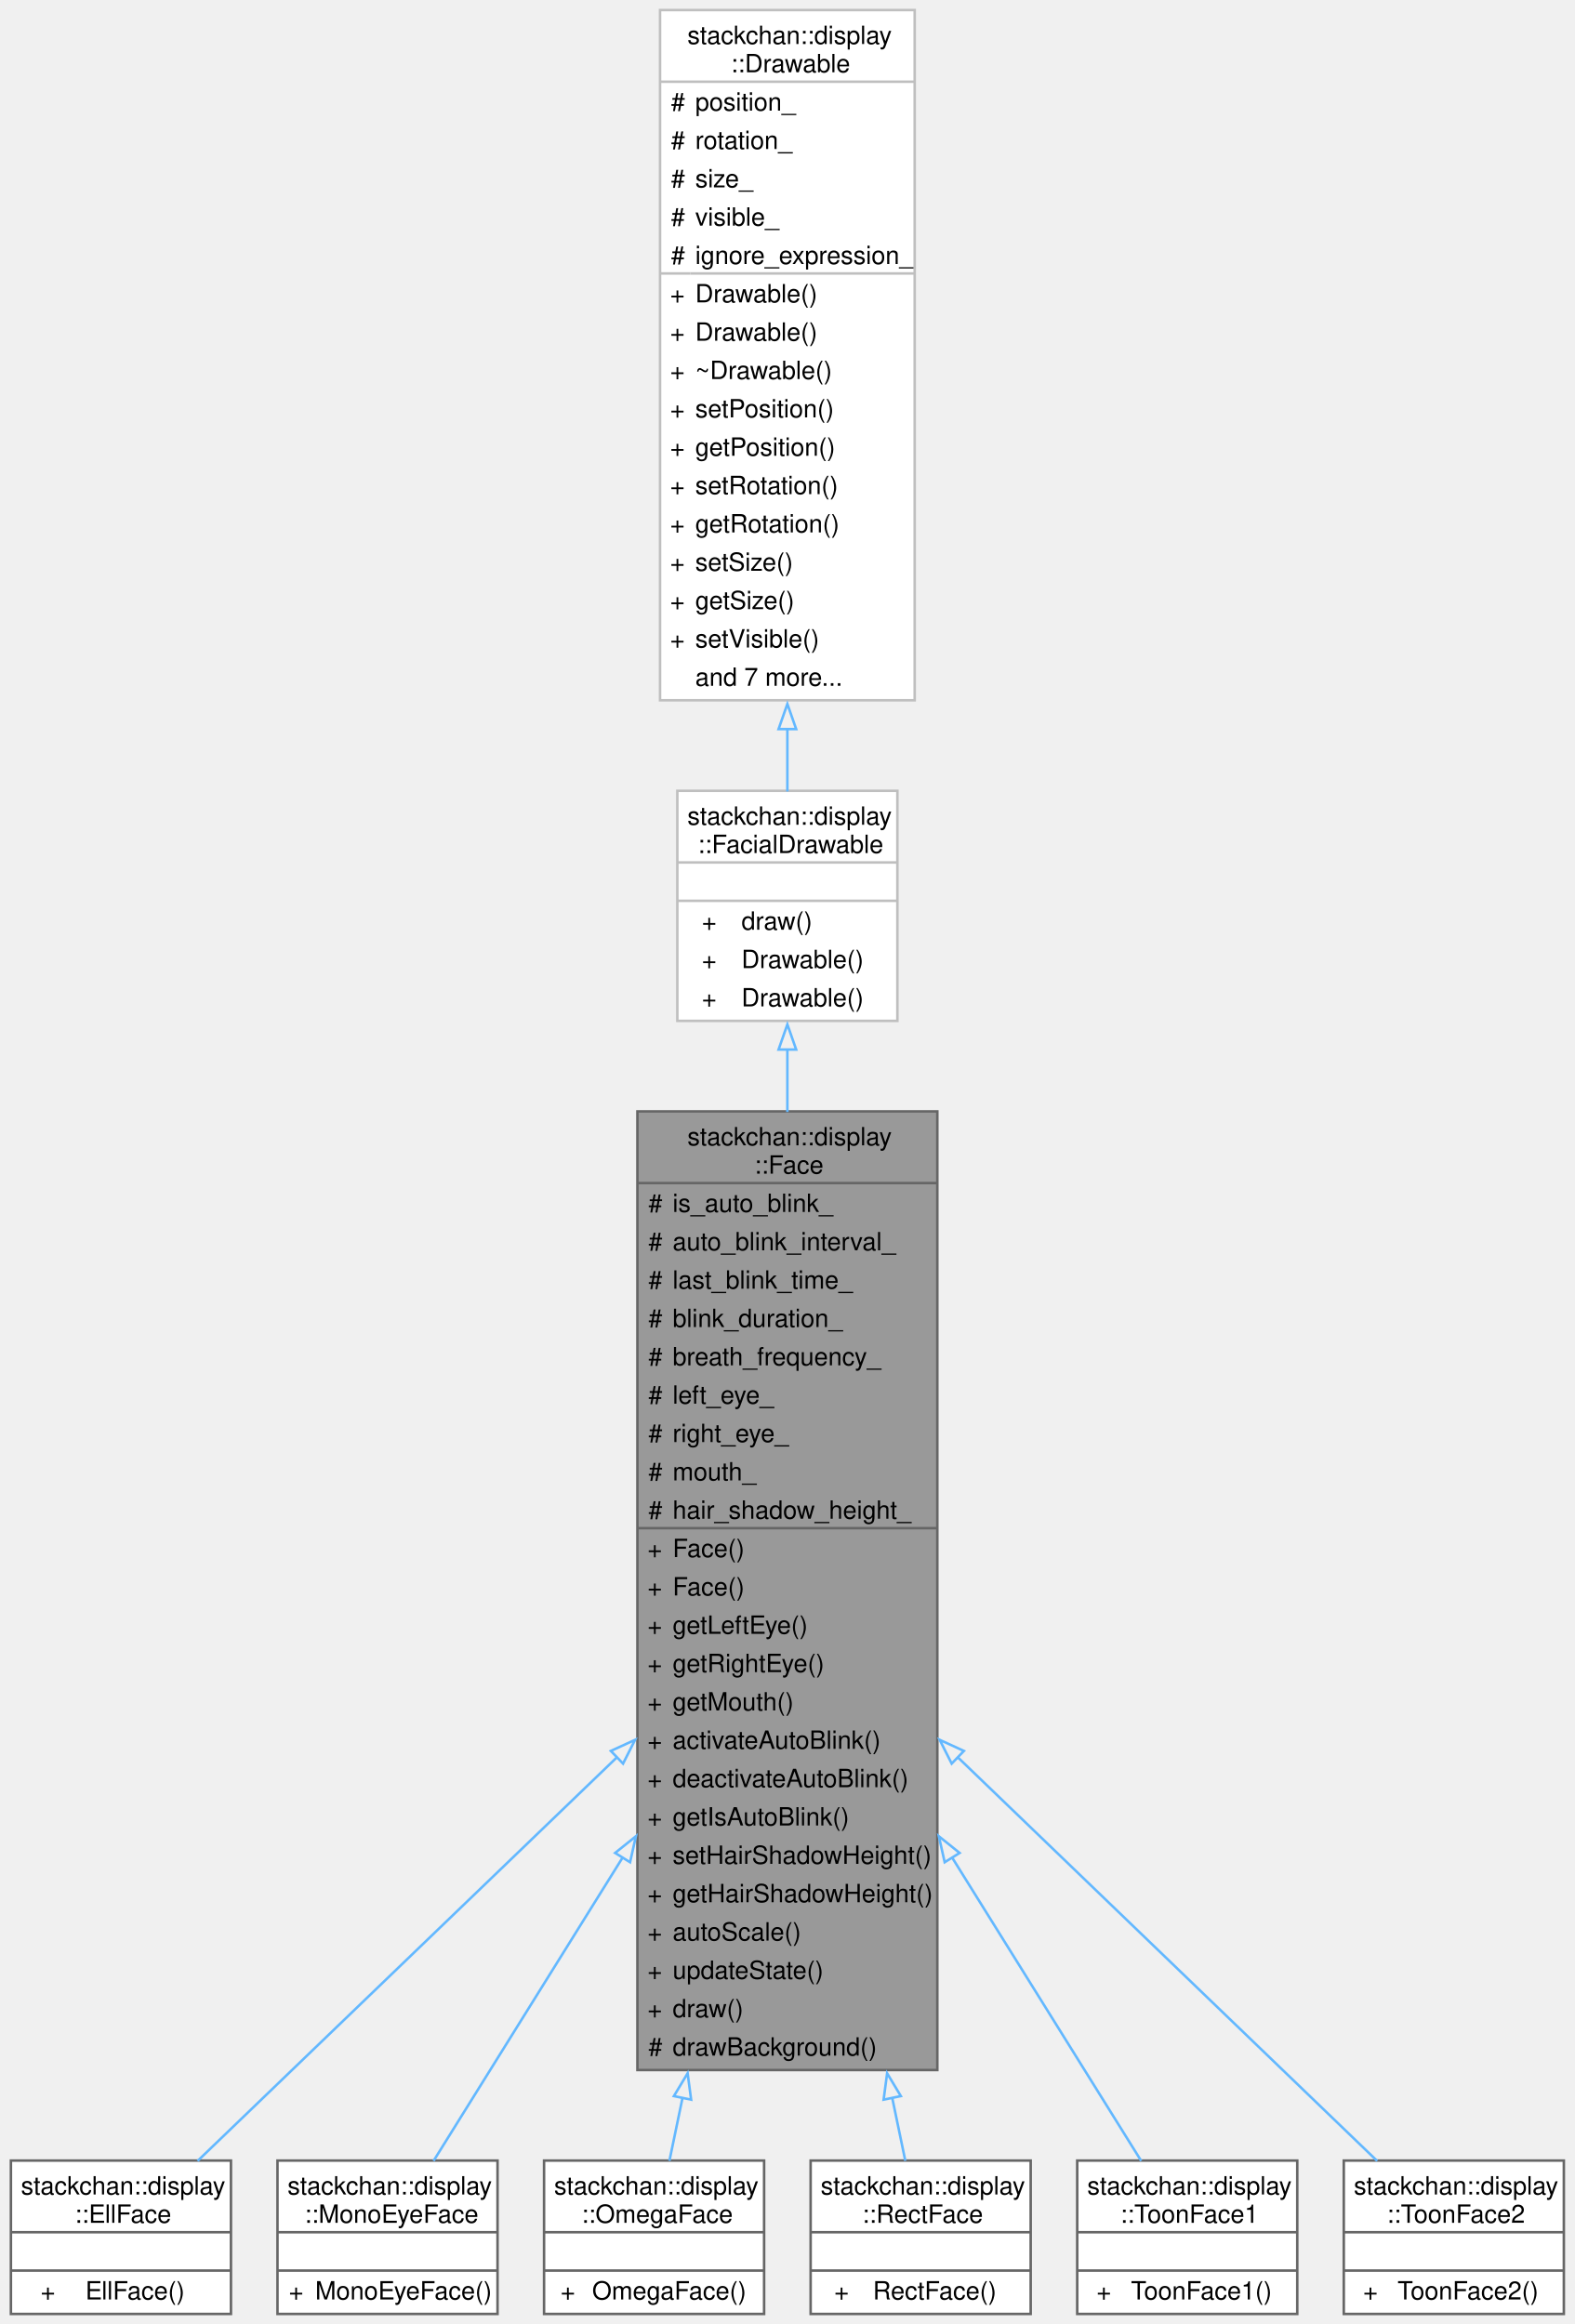
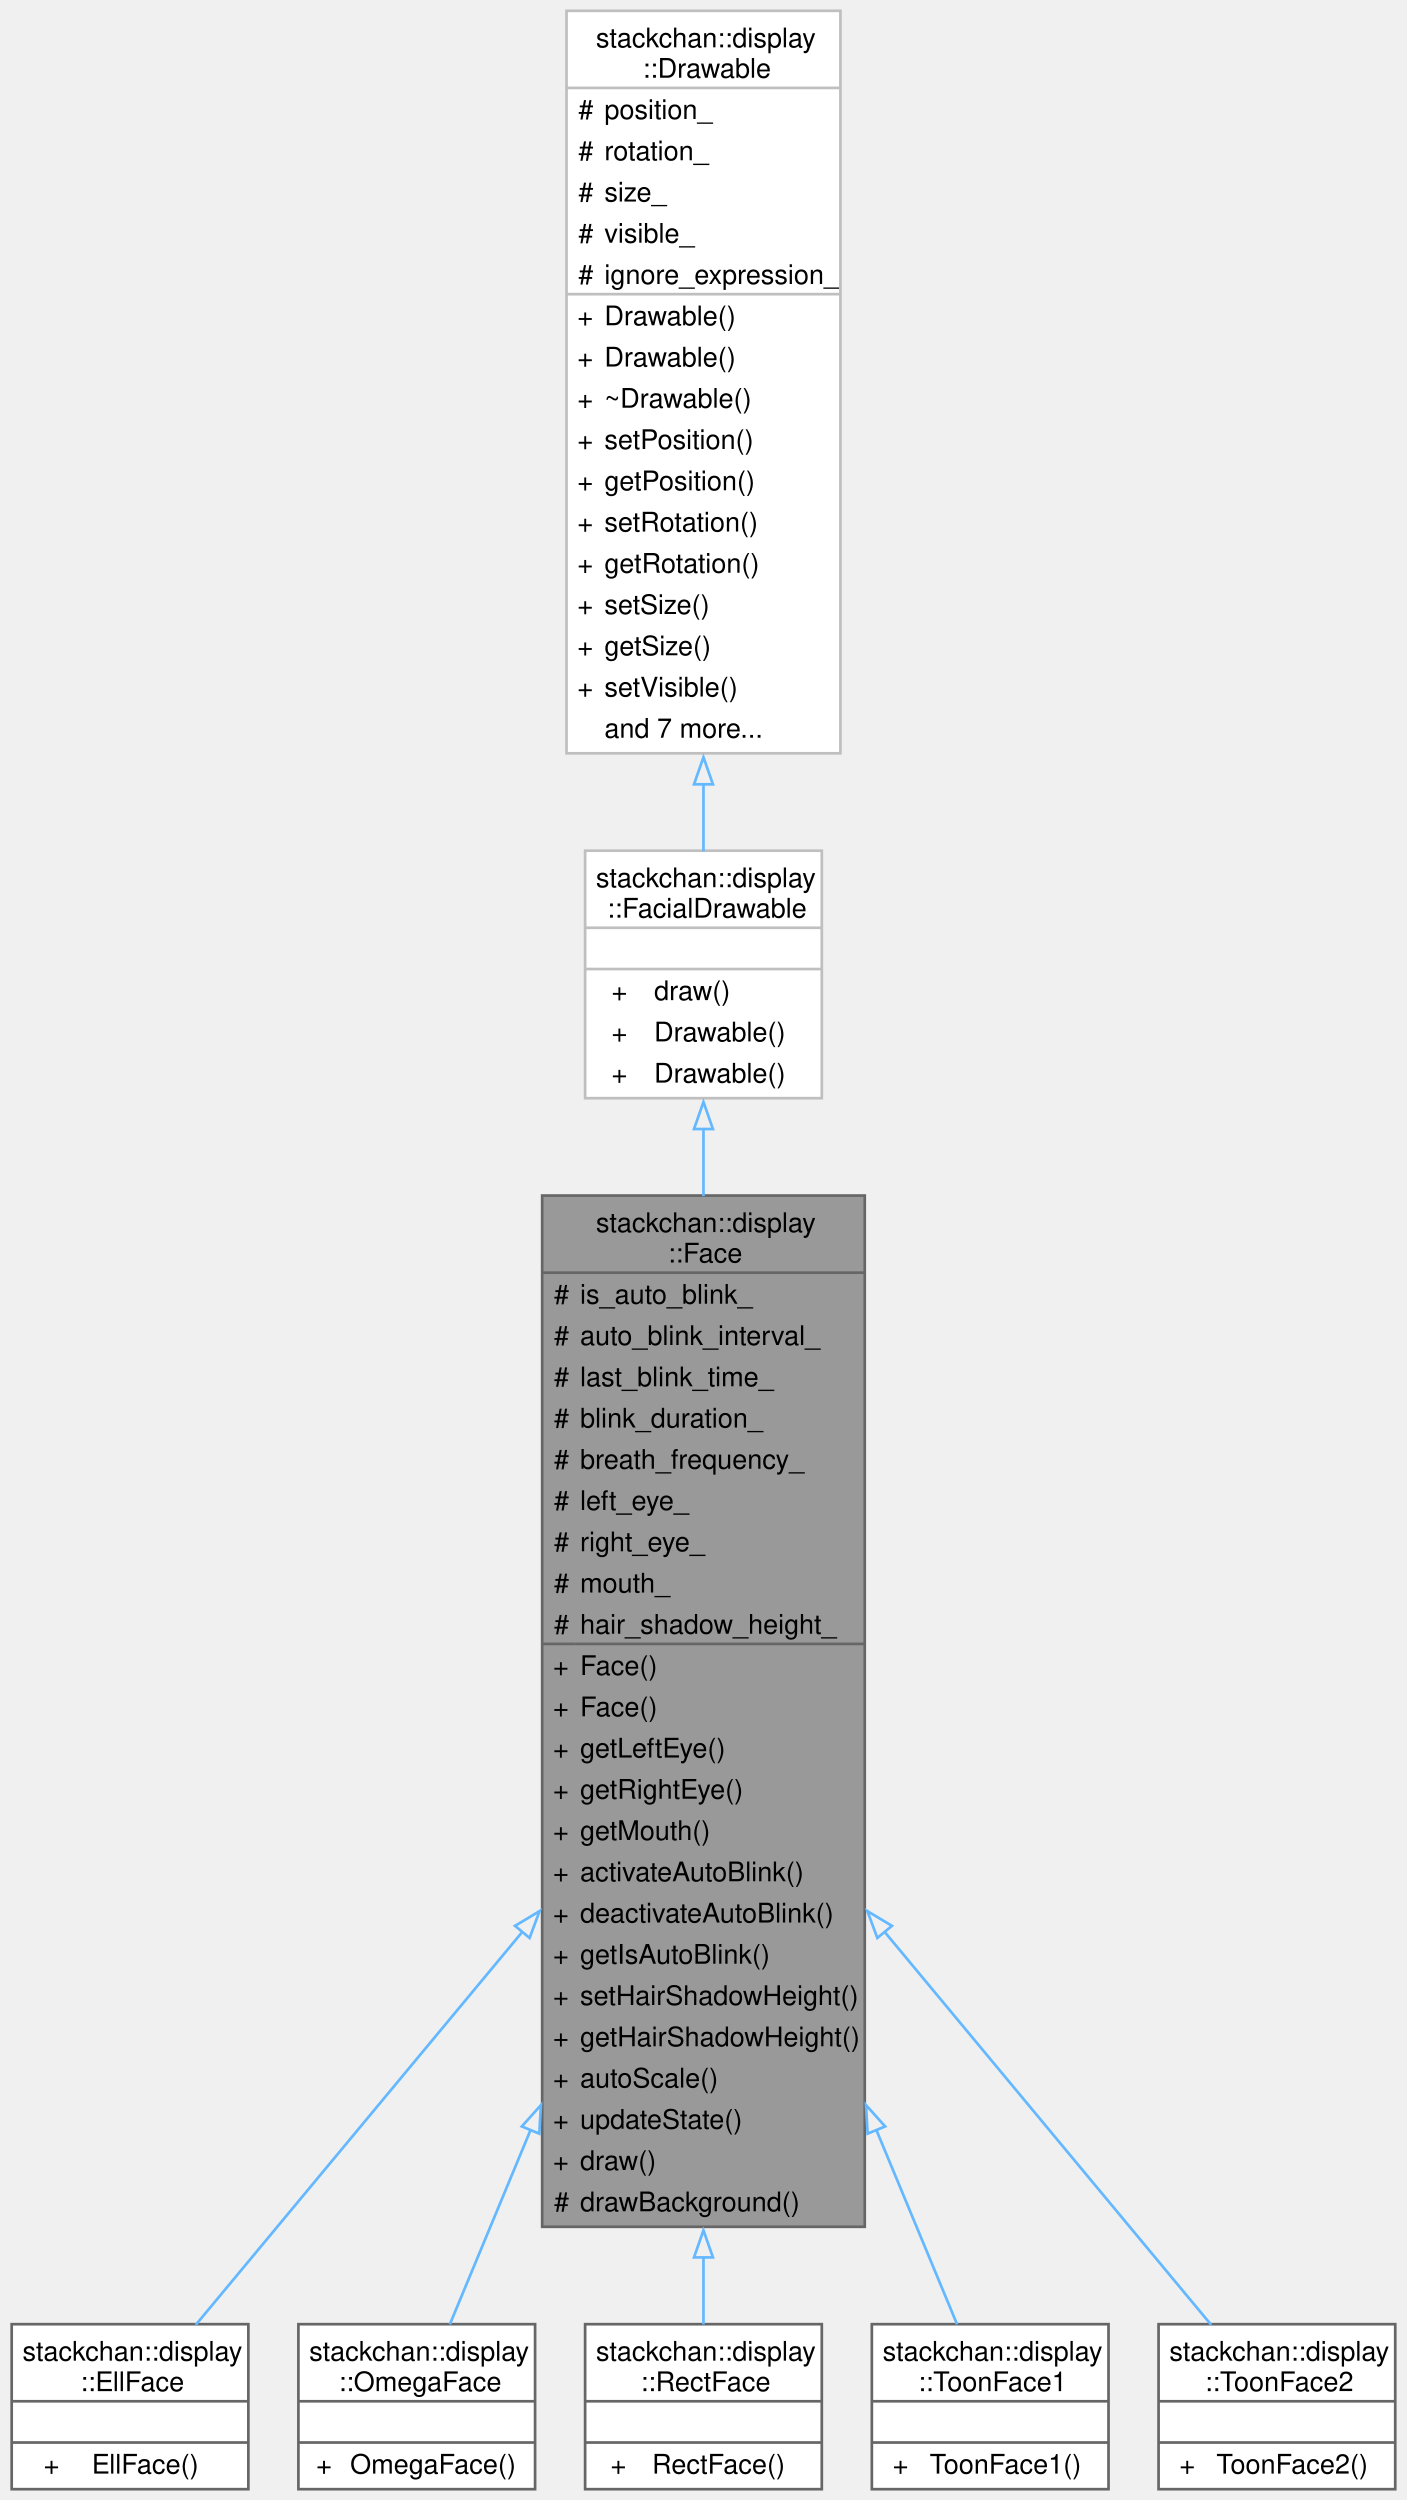
- <svg xmlns="http://www.w3.org/2000/svg" xmlns:xlink="http://www.w3.org/1999/xlink" width="626pt" height="924pt" viewBox="0.00 0.00 625.50 924.25">
+ <svg xmlns="http://www.w3.org/2000/svg" xmlns:xlink="http://www.w3.org/1999/xlink" width="520pt" height="924pt" viewBox="0.00 0.00 519.50 924.25">
  <g id="graph0" class="graph" transform="scale(1 1) rotate(0) translate(4 920.25)">
    <g id="Node000001" class="node">
      <g id="a_Node000001">
        <a xlink:title="Base face composed of two eyes and a mouth. Also the Stack-chan default face [・_・].">
-           <polygon fill="#999999" stroke="none" points="368.38,-478.25 249.12,-478.25 249.12,-97 368.38,-97 368.38,-478.25" />
-           <text text-anchor="start" x="269" y="-464.75" font-family="Helvetica,sans-Serif" font-size="10.00">stackchan::display</text>
-           <text text-anchor="start" x="295.62" y="-453.5" font-family="Helvetica,sans-Serif" font-size="10.00">::Face</text>
-           <text text-anchor="start" x="253.5" y="-438.25" font-family="Helvetica,sans-Serif" font-size="10.00">#</text>
-           <text text-anchor="start" x="263.12" y="-438.25" font-family="Helvetica,sans-Serif" font-size="10.00">is_auto_blink_</text>
-           <text text-anchor="start" x="253.5" y="-423" font-family="Helvetica,sans-Serif" font-size="10.00">#</text>
-           <text text-anchor="start" x="263.12" y="-423" font-family="Helvetica,sans-Serif" font-size="10.00">auto_blink_interval_</text>
-           <text text-anchor="start" x="253.5" y="-407.75" font-family="Helvetica,sans-Serif" font-size="10.00">#</text>
-           <text text-anchor="start" x="263.12" y="-407.75" font-family="Helvetica,sans-Serif" font-size="10.00">last_blink_time_</text>
-           <text text-anchor="start" x="253.5" y="-392.5" font-family="Helvetica,sans-Serif" font-size="10.00">#</text>
-           <text text-anchor="start" x="263.12" y="-392.5" font-family="Helvetica,sans-Serif" font-size="10.00">blink_duration_</text>
-           <text text-anchor="start" x="253.5" y="-377.25" font-family="Helvetica,sans-Serif" font-size="10.00">#</text>
-           <text text-anchor="start" x="263.12" y="-377.25" font-family="Helvetica,sans-Serif" font-size="10.00">breath_frequency_</text>
-           <text text-anchor="start" x="253.5" y="-362" font-family="Helvetica,sans-Serif" font-size="10.00">#</text>
-           <text text-anchor="start" x="263.12" y="-362" font-family="Helvetica,sans-Serif" font-size="10.00">left_eye_</text>
-           <text text-anchor="start" x="253.5" y="-346.75" font-family="Helvetica,sans-Serif" font-size="10.00">#</text>
-           <text text-anchor="start" x="263.12" y="-346.75" font-family="Helvetica,sans-Serif" font-size="10.00">right_eye_</text>
-           <text text-anchor="start" x="253.5" y="-331.5" font-family="Helvetica,sans-Serif" font-size="10.00">#</text>
-           <text text-anchor="start" x="263.12" y="-331.5" font-family="Helvetica,sans-Serif" font-size="10.00">mouth_</text>
-           <text text-anchor="start" x="253.5" y="-316.25" font-family="Helvetica,sans-Serif" font-size="10.00">#</text>
-           <text text-anchor="start" x="263.12" y="-316.25" font-family="Helvetica,sans-Serif" font-size="10.00">hair_shadow_height_</text>
-           <text text-anchor="start" x="253.12" y="-301" font-family="Helvetica,sans-Serif" font-size="10.00">+</text>
-           <text text-anchor="start" x="263.12" y="-301" font-family="Helvetica,sans-Serif" font-size="10.00">Face()</text>
-           <text text-anchor="start" x="253.12" y="-285.75" font-family="Helvetica,sans-Serif" font-size="10.00">+</text>
-           <text text-anchor="start" x="263.12" y="-285.75" font-family="Helvetica,sans-Serif" font-size="10.00">Face()</text>
-           <text text-anchor="start" x="253.12" y="-270.5" font-family="Helvetica,sans-Serif" font-size="10.00">+</text>
-           <text text-anchor="start" x="263.12" y="-270.5" font-family="Helvetica,sans-Serif" font-size="10.00">getLeftEye()</text>
-           <text text-anchor="start" x="253.12" y="-255.25" font-family="Helvetica,sans-Serif" font-size="10.00">+</text>
-           <text text-anchor="start" x="263.12" y="-255.25" font-family="Helvetica,sans-Serif" font-size="10.00">getRightEye()</text>
-           <text text-anchor="start" x="253.12" y="-240" font-family="Helvetica,sans-Serif" font-size="10.00">+</text>
-           <text text-anchor="start" x="263.12" y="-240" font-family="Helvetica,sans-Serif" font-size="10.00">getMouth()</text>
-           <text text-anchor="start" x="253.12" y="-224.75" font-family="Helvetica,sans-Serif" font-size="10.00">+</text>
-           <text text-anchor="start" x="263.12" y="-224.75" font-family="Helvetica,sans-Serif" font-size="10.00">activateAutoBlink()</text>
-           <text text-anchor="start" x="253.12" y="-209.5" font-family="Helvetica,sans-Serif" font-size="10.00">+</text>
-           <text text-anchor="start" x="263.12" y="-209.5" font-family="Helvetica,sans-Serif" font-size="10.00">deactivateAutoBlink()</text>
-           <text text-anchor="start" x="253.12" y="-194.25" font-family="Helvetica,sans-Serif" font-size="10.00">+</text>
-           <text text-anchor="start" x="263.12" y="-194.25" font-family="Helvetica,sans-Serif" font-size="10.00">getIsAutoBlink()</text>
-           <text text-anchor="start" x="253.12" y="-179" font-family="Helvetica,sans-Serif" font-size="10.00">+</text>
-           <text text-anchor="start" x="263.12" y="-179" font-family="Helvetica,sans-Serif" font-size="10.00">setHairShadowHeight()</text>
-           <text text-anchor="start" x="253.12" y="-163.75" font-family="Helvetica,sans-Serif" font-size="10.00">+</text>
-           <text text-anchor="start" x="263.12" y="-163.75" font-family="Helvetica,sans-Serif" font-size="10.00">getHairShadowHeight()</text>
-           <text text-anchor="start" x="253.12" y="-148.5" font-family="Helvetica,sans-Serif" font-size="10.00">+</text>
-           <text text-anchor="start" x="263.12" y="-148.5" font-family="Helvetica,sans-Serif" font-size="10.00">autoScale()</text>
-           <text text-anchor="start" x="253.12" y="-133.25" font-family="Helvetica,sans-Serif" font-size="10.00">+</text>
-           <text text-anchor="start" x="263.12" y="-133.25" font-family="Helvetica,sans-Serif" font-size="10.00">updateState()</text>
-           <text text-anchor="start" x="253.12" y="-118" font-family="Helvetica,sans-Serif" font-size="10.00">+</text>
-           <text text-anchor="start" x="263.12" y="-118" font-family="Helvetica,sans-Serif" font-size="10.00">draw()</text>
-           <text text-anchor="start" x="253.5" y="-102.75" font-family="Helvetica,sans-Serif" font-size="10.00">#</text>
-           <text text-anchor="start" x="263.12" y="-102.75" font-family="Helvetica,sans-Serif" font-size="10.00">drawBackground()</text>
-           <polygon fill="#666666" stroke="#666666" points="249.12,-449.75 249.12,-449.75 368.38,-449.75 368.38,-449.75 249.12,-449.75" />
-           <polygon fill="#666666" stroke="#666666" points="249.12,-312.5 249.12,-312.5 261.12,-312.5 261.12,-312.5 249.12,-312.5" />
-           <polygon fill="#666666" stroke="#666666" points="261.12,-312.5 261.12,-312.5 368.38,-312.5 368.38,-312.5 261.12,-312.5" />
-           <polygon fill="none" stroke="#666666" points="249.12,-97 249.12,-478.25 368.38,-478.25 368.38,-97 249.12,-97" />
+           <polygon fill="#999999" stroke="none" points="315.38,-478.25 196.12,-478.25 196.12,-97 315.38,-97 315.38,-478.25" />
+           <text text-anchor="start" x="216" y="-464.75" font-family="Helvetica,sans-Serif" font-size="10.00">stackchan::display</text>
+           <text text-anchor="start" x="242.62" y="-453.5" font-family="Helvetica,sans-Serif" font-size="10.00">::Face</text>
+           <text text-anchor="start" x="200.5" y="-438.25" font-family="Helvetica,sans-Serif" font-size="10.00">#</text>
+           <text text-anchor="start" x="210.12" y="-438.25" font-family="Helvetica,sans-Serif" font-size="10.00">is_auto_blink_</text>
+           <text text-anchor="start" x="200.5" y="-423" font-family="Helvetica,sans-Serif" font-size="10.00">#</text>
+           <text text-anchor="start" x="210.12" y="-423" font-family="Helvetica,sans-Serif" font-size="10.00">auto_blink_interval_</text>
+           <text text-anchor="start" x="200.5" y="-407.75" font-family="Helvetica,sans-Serif" font-size="10.00">#</text>
+           <text text-anchor="start" x="210.12" y="-407.75" font-family="Helvetica,sans-Serif" font-size="10.00">last_blink_time_</text>
+           <text text-anchor="start" x="200.5" y="-392.5" font-family="Helvetica,sans-Serif" font-size="10.00">#</text>
+           <text text-anchor="start" x="210.12" y="-392.5" font-family="Helvetica,sans-Serif" font-size="10.00">blink_duration_</text>
+           <text text-anchor="start" x="200.5" y="-377.25" font-family="Helvetica,sans-Serif" font-size="10.00">#</text>
+           <text text-anchor="start" x="210.12" y="-377.25" font-family="Helvetica,sans-Serif" font-size="10.00">breath_frequency_</text>
+           <text text-anchor="start" x="200.5" y="-362" font-family="Helvetica,sans-Serif" font-size="10.00">#</text>
+           <text text-anchor="start" x="210.12" y="-362" font-family="Helvetica,sans-Serif" font-size="10.00">left_eye_</text>
+           <text text-anchor="start" x="200.5" y="-346.75" font-family="Helvetica,sans-Serif" font-size="10.00">#</text>
+           <text text-anchor="start" x="210.12" y="-346.75" font-family="Helvetica,sans-Serif" font-size="10.00">right_eye_</text>
+           <text text-anchor="start" x="200.5" y="-331.5" font-family="Helvetica,sans-Serif" font-size="10.00">#</text>
+           <text text-anchor="start" x="210.12" y="-331.5" font-family="Helvetica,sans-Serif" font-size="10.00">mouth_</text>
+           <text text-anchor="start" x="200.5" y="-316.25" font-family="Helvetica,sans-Serif" font-size="10.00">#</text>
+           <text text-anchor="start" x="210.12" y="-316.25" font-family="Helvetica,sans-Serif" font-size="10.00">hair_shadow_height_</text>
+           <text text-anchor="start" x="200.12" y="-301" font-family="Helvetica,sans-Serif" font-size="10.00">+</text>
+           <text text-anchor="start" x="210.12" y="-301" font-family="Helvetica,sans-Serif" font-size="10.00">Face()</text>
+           <text text-anchor="start" x="200.12" y="-285.75" font-family="Helvetica,sans-Serif" font-size="10.00">+</text>
+           <text text-anchor="start" x="210.12" y="-285.75" font-family="Helvetica,sans-Serif" font-size="10.00">Face()</text>
+           <text text-anchor="start" x="200.12" y="-270.5" font-family="Helvetica,sans-Serif" font-size="10.00">+</text>
+           <text text-anchor="start" x="210.12" y="-270.5" font-family="Helvetica,sans-Serif" font-size="10.00">getLeftEye()</text>
+           <text text-anchor="start" x="200.12" y="-255.25" font-family="Helvetica,sans-Serif" font-size="10.00">+</text>
+           <text text-anchor="start" x="210.12" y="-255.25" font-family="Helvetica,sans-Serif" font-size="10.00">getRightEye()</text>
+           <text text-anchor="start" x="200.12" y="-240" font-family="Helvetica,sans-Serif" font-size="10.00">+</text>
+           <text text-anchor="start" x="210.12" y="-240" font-family="Helvetica,sans-Serif" font-size="10.00">getMouth()</text>
+           <text text-anchor="start" x="200.12" y="-224.75" font-family="Helvetica,sans-Serif" font-size="10.00">+</text>
+           <text text-anchor="start" x="210.12" y="-224.75" font-family="Helvetica,sans-Serif" font-size="10.00">activateAutoBlink()</text>
+           <text text-anchor="start" x="200.12" y="-209.5" font-family="Helvetica,sans-Serif" font-size="10.00">+</text>
+           <text text-anchor="start" x="210.12" y="-209.5" font-family="Helvetica,sans-Serif" font-size="10.00">deactivateAutoBlink()</text>
+           <text text-anchor="start" x="200.12" y="-194.25" font-family="Helvetica,sans-Serif" font-size="10.00">+</text>
+           <text text-anchor="start" x="210.12" y="-194.25" font-family="Helvetica,sans-Serif" font-size="10.00">getIsAutoBlink()</text>
+           <text text-anchor="start" x="200.12" y="-179" font-family="Helvetica,sans-Serif" font-size="10.00">+</text>
+           <text text-anchor="start" x="210.12" y="-179" font-family="Helvetica,sans-Serif" font-size="10.00">setHairShadowHeight()</text>
+           <text text-anchor="start" x="200.12" y="-163.75" font-family="Helvetica,sans-Serif" font-size="10.00">+</text>
+           <text text-anchor="start" x="210.12" y="-163.75" font-family="Helvetica,sans-Serif" font-size="10.00">getHairShadowHeight()</text>
+           <text text-anchor="start" x="200.12" y="-148.5" font-family="Helvetica,sans-Serif" font-size="10.00">+</text>
+           <text text-anchor="start" x="210.12" y="-148.5" font-family="Helvetica,sans-Serif" font-size="10.00">autoScale()</text>
+           <text text-anchor="start" x="200.12" y="-133.25" font-family="Helvetica,sans-Serif" font-size="10.00">+</text>
+           <text text-anchor="start" x="210.12" y="-133.25" font-family="Helvetica,sans-Serif" font-size="10.00">updateState()</text>
+           <text text-anchor="start" x="200.12" y="-118" font-family="Helvetica,sans-Serif" font-size="10.00">+</text>
+           <text text-anchor="start" x="210.12" y="-118" font-family="Helvetica,sans-Serif" font-size="10.00">draw()</text>
+           <text text-anchor="start" x="200.5" y="-102.75" font-family="Helvetica,sans-Serif" font-size="10.00">#</text>
+           <text text-anchor="start" x="210.12" y="-102.75" font-family="Helvetica,sans-Serif" font-size="10.00">drawBackground()</text>
+           <polygon fill="#666666" stroke="#666666" points="196.12,-449.75 196.12,-449.75 315.38,-449.75 315.38,-449.75 196.12,-449.75" />
+           <polygon fill="#666666" stroke="#666666" points="196.12,-312.5 196.12,-312.5 208.12,-312.5 208.12,-312.5 196.12,-312.5" />
+           <polygon fill="#666666" stroke="#666666" points="208.12,-312.5 208.12,-312.5 315.38,-312.5 315.38,-312.5 208.12,-312.5" />
+           <polygon fill="none" stroke="#666666" points="196.12,-97 196.12,-478.25 315.38,-478.25 315.38,-97 196.12,-97" />
        </a>
      </g>
    </g>
    <g id="Node000004" class="node">
      <g id="a_Node000004">
        <a xlink:href="classstackchan_1_1display_1_1_ell_face.html" target="_top" xlink:title="[O O] face with tall ellipse eyes and no mouth">
          <polygon fill="white" stroke="none" points="87.5,-61 0,-61 0,0 87.5,0 87.5,-61" />
          <text text-anchor="start" x="4" y="-47.5" font-family="Helvetica,sans-Serif" font-size="10.00">stackchan::display</text>
          <text text-anchor="start" x="25.38" y="-36.25" font-family="Helvetica,sans-Serif" font-size="10.00">::EllFace</text>
          <text text-anchor="start" x="42.25" y="-21" font-family="Helvetica,sans-Serif" font-size="10.00"> </text>
          <text text-anchor="start" x="11.81" y="-5.75" font-family="Helvetica,sans-Serif" font-size="10.00">+</text>
          <text text-anchor="start" x="29.62" y="-5.75" font-family="Helvetica,sans-Serif" font-size="10.00">EllFace()</text>
          <polygon fill="#666666" stroke="#666666" points="0,-32.5 0,-32.5 87.5,-32.5 87.5,-32.5 0,-32.5" />
          <polygon fill="#666666" stroke="#666666" points="0,-17.25 0,-17.25 87.5,-17.25 87.5,-17.25 0,-17.25" />
          <polygon fill="none" stroke="#666666" points="0,0 0,-61 87.5,-61 87.5,0 0,0" />
        </a>
      </g>
    </g>
    <g id="edge3_Node000001_Node000004" class="edge">
      <g id="a_edge3_Node000001_Node000004">
        <a xlink:title=" ">
-           <path fill="none" stroke="#63b8ff" d="M241.16,-221.55C187.41,-169.8 114.73,-99.84 74.23,-60.85" />
-           <polygon fill="none" stroke="#63b8ff" points="238.56,-223.91 248.19,-228.32 243.41,-218.86 238.56,-223.91" />
+           <path fill="none" stroke="#63b8ff" d="M188.82,-206.08C147.64,-156.52 97.31,-95.95 68.05,-60.75" />
+           <polygon fill="none" stroke="#63b8ff" points="186.08,-208.26 195.16,-213.72 191.47,-203.79 186.08,-208.26" />
        </a>
      </g>
    </g>
    <g id="Node000005" class="node">
      <g id="a_Node000005">
-         <a xlink:href="classstackchan_1_1display_1_1_mono_eye_face.html" target="_top" xlink:title="Face with a single bullseye eye at the center and no mouth.">
+         <a xlink:href="classstackchan_1_1display_1_1_omega_face.html" target="_top" xlink:title="[OωO] face with ellipse eyes and an omega-shaped mouth">
          <polygon fill="white" stroke="none" points="193.5,-61 106,-61 106,0 193.5,0 193.5,-61" />
          <text text-anchor="start" x="110" y="-47.5" font-family="Helvetica,sans-Serif" font-size="10.00">stackchan::display</text>
-           <text text-anchor="start" x="116.75" y="-36.25" font-family="Helvetica,sans-Serif" font-size="10.00">::MonoEyeFace</text>
+           <text text-anchor="start" x="120.88" y="-36.25" font-family="Helvetica,sans-Serif" font-size="10.00">::OmegaFace</text>
          <text text-anchor="start" x="148.25" y="-21" font-family="Helvetica,sans-Serif" font-size="10.00"> </text>
-           <text text-anchor="start" x="110.5" y="-5.75" font-family="Helvetica,sans-Serif" font-size="10.00">+</text>
-           <text text-anchor="start" x="121" y="-5.75" font-family="Helvetica,sans-Serif" font-size="10.00">MonoEyeFace()</text>
+           <text text-anchor="start" x="112.56" y="-5.75" font-family="Helvetica,sans-Serif" font-size="10.00">+</text>
+           <text text-anchor="start" x="125.12" y="-5.75" font-family="Helvetica,sans-Serif" font-size="10.00">OmegaFace()</text>
          <polygon fill="#666666" stroke="#666666" points="106,-32.5 106,-32.5 193.5,-32.5 193.5,-32.5 106,-32.5" />
          <polygon fill="#666666" stroke="#666666" points="106,-17.25 106,-17.25 193.5,-17.25 193.5,-17.25 106,-17.25" />
          <polygon fill="none" stroke="#666666" points="106,0 106,-61 193.5,-61 193.5,0 106,0" />
        </a>
      </g>
    </g>
    <g id="edge4_Node000001_Node000005" class="edge">
      <g id="a_edge4_Node000001_Node000005">
        <a xlink:title=" ">
-           <path fill="none" stroke="#63b8ff" d="M243.36,-181.7C216.08,-137.92 186.51,-90.48 168.06,-60.87" />
-           <polygon fill="none" stroke="#63b8ff" points="240.26,-183.34 248.52,-189.98 246.2,-179.64 240.26,-183.34" />
+           <path fill="none" stroke="#63b8ff" d="M191.84,-132.81C180.44,-105.36 169.73,-79.6 161.98,-60.93" />
+           <polygon fill="none" stroke="#63b8ff" points="188.59,-134.11 195.66,-142 195.06,-131.43 188.59,-134.11" />
        </a>
      </g>
    </g>
    <g id="Node000006" class="node">
      <g id="a_Node000006">
-         <a xlink:href="classstackchan_1_1display_1_1_omega_face.html" target="_top" xlink:title="[OωO] face with ellipse eyes and an omega-shaped mouth">
+         <a xlink:href="classstackchan_1_1display_1_1_rect_face.html" target="_top" xlink:title="[▯ ▯] face with round-rectangle eyes and no mouth">
          <polygon fill="white" stroke="none" points="299.5,-61 212,-61 212,0 299.5,0 299.5,-61" />
          <text text-anchor="start" x="216" y="-47.5" font-family="Helvetica,sans-Serif" font-size="10.00">stackchan::display</text>
-           <text text-anchor="start" x="226.88" y="-36.25" font-family="Helvetica,sans-Serif" font-size="10.00">::OmegaFace</text>
+           <text text-anchor="start" x="232.5" y="-36.25" font-family="Helvetica,sans-Serif" font-size="10.00">::RectFace</text>
          <text text-anchor="start" x="254.25" y="-21" font-family="Helvetica,sans-Serif" font-size="10.00"> </text>
-           <text text-anchor="start" x="218.56" y="-5.75" font-family="Helvetica,sans-Serif" font-size="10.00">+</text>
-           <text text-anchor="start" x="231.12" y="-5.75" font-family="Helvetica,sans-Serif" font-size="10.00">OmegaFace()</text>
+           <text text-anchor="start" x="221.38" y="-5.75" font-family="Helvetica,sans-Serif" font-size="10.00">+</text>
+           <text text-anchor="start" x="236.75" y="-5.75" font-family="Helvetica,sans-Serif" font-size="10.00">RectFace()</text>
          <polygon fill="#666666" stroke="#666666" points="212,-32.5 212,-32.5 299.5,-32.5 299.5,-32.5 212,-32.5" />
          <polygon fill="#666666" stroke="#666666" points="212,-17.25 212,-17.25 299.5,-17.25 299.5,-17.25 212,-17.25" />
          <polygon fill="none" stroke="#666666" points="212,0 212,-61 299.5,-61 299.5,0 212,0" />
        </a>
      </g>
    </g>
    <g id="edge5_Node000001_Node000006" class="edge">
      <g id="a_edge5_Node000001_Node000006">
        <a xlink:title=" ">
-           <path fill="none" stroke="#63b8ff" d="M267.07,-86C265.15,-76.74 263.39,-68.26 261.85,-60.89" />
-           <polygon fill="none" stroke="#63b8ff" points="263.63,-86.64 269.09,-95.72 270.48,-85.22 263.63,-86.64" />
+           <path fill="none" stroke="#63b8ff" d="M255.75,-85.7C255.75,-76.56 255.75,-68.18 255.75,-60.89" />
+           <polygon fill="none" stroke="#63b8ff" points="252.25,-85.69 255.75,-95.69 259.25,-85.69 252.25,-85.69" />
        </a>
      </g>
    </g>
    <g id="Node000007" class="node">
      <g id="a_Node000007">
-         <a xlink:href="classstackchan_1_1display_1_1_rect_face.html" target="_top" xlink:title="[▯ ▯] face with round-rectangle eyes and no mouth">
+         <a xlink:href="classstackchan_1_1display_1_1_toon_face1.html" target="_top" xlink:title="Toon face with eyelid-and-eyelash eyes (ToonEye1) and ToonMouth1.">
          <polygon fill="white" stroke="none" points="405.5,-61 318,-61 318,0 405.5,0 405.5,-61" />
          <text text-anchor="start" x="322" y="-47.5" font-family="Helvetica,sans-Serif" font-size="10.00">stackchan::display</text>
-           <text text-anchor="start" x="338.5" y="-36.25" font-family="Helvetica,sans-Serif" font-size="10.00">::RectFace</text>
+           <text text-anchor="start" x="335.12" y="-36.25" font-family="Helvetica,sans-Serif" font-size="10.00">::ToonFace1</text>
          <text text-anchor="start" x="360.25" y="-21" font-family="Helvetica,sans-Serif" font-size="10.00"> </text>
-           <text text-anchor="start" x="327.38" y="-5.75" font-family="Helvetica,sans-Serif" font-size="10.00">+</text>
-           <text text-anchor="start" x="342.75" y="-5.75" font-family="Helvetica,sans-Serif" font-size="10.00">RectFace()</text>
+           <text text-anchor="start" x="325.69" y="-5.75" font-family="Helvetica,sans-Serif" font-size="10.00">+</text>
+           <text text-anchor="start" x="339.38" y="-5.75" font-family="Helvetica,sans-Serif" font-size="10.00">ToonFace1()</text>
          <polygon fill="#666666" stroke="#666666" points="318,-32.5 318,-32.5 405.5,-32.5 405.5,-32.5 318,-32.5" />
          <polygon fill="#666666" stroke="#666666" points="318,-17.25 318,-17.25 405.5,-17.25 405.5,-17.25 318,-17.25" />
          <polygon fill="none" stroke="#666666" points="318,0 318,-61 405.5,-61 405.5,0 318,0" />
        </a>
      </g>
    </g>
    <g id="edge6_Node000001_Node000007" class="edge">
      <g id="a_edge6_Node000001_Node000007">
        <a xlink:title=" ">
-           <path fill="none" stroke="#63b8ff" d="M350.43,-86C352.35,-76.74 354.11,-68.26 355.65,-60.89" />
-           <polygon fill="none" stroke="#63b8ff" points="347.02,-85.22 348.41,-95.72 353.87,-86.64 347.02,-85.22" />
+           <path fill="none" stroke="#63b8ff" d="M319.66,-132.81C331.06,-105.36 341.77,-79.6 349.52,-60.93" />
+           <polygon fill="none" stroke="#63b8ff" points="316.44,-131.43 315.84,-142 322.91,-134.11 316.44,-131.43" />
        </a>
      </g>
    </g>
    <g id="Node000008" class="node">
      <g id="a_Node000008">
-         <a xlink:href="classstackchan_1_1display_1_1_toon_face1.html" target="_top" xlink:title="Toon face with eyelid-and-eyelash eyes (ToonEye1) and ToonMouth1.">
+         <a xlink:href="classstackchan_1_1display_1_1_toon_face2.html" target="_top" xlink:title="Toon face with quadrilateral-eyelid eyes (ToonEye2) and an omega mouth.">
          <polygon fill="white" stroke="none" points="511.5,-61 424,-61 424,0 511.5,0 511.5,-61" />
          <text text-anchor="start" x="428" y="-47.5" font-family="Helvetica,sans-Serif" font-size="10.00">stackchan::display</text>
-           <text text-anchor="start" x="441.12" y="-36.25" font-family="Helvetica,sans-Serif" font-size="10.00">::ToonFace1</text>
+           <text text-anchor="start" x="441.12" y="-36.25" font-family="Helvetica,sans-Serif" font-size="10.00">::ToonFace2</text>
          <text text-anchor="start" x="466.25" y="-21" font-family="Helvetica,sans-Serif" font-size="10.00"> </text>
          <text text-anchor="start" x="431.69" y="-5.75" font-family="Helvetica,sans-Serif" font-size="10.00">+</text>
-           <text text-anchor="start" x="445.38" y="-5.75" font-family="Helvetica,sans-Serif" font-size="10.00">ToonFace1()</text>
+           <text text-anchor="start" x="445.38" y="-5.75" font-family="Helvetica,sans-Serif" font-size="10.00">ToonFace2()</text>
          <polygon fill="#666666" stroke="#666666" points="424,-32.5 424,-32.5 511.5,-32.5 511.5,-32.5 424,-32.5" />
          <polygon fill="#666666" stroke="#666666" points="424,-17.25 424,-17.25 511.5,-17.25 511.5,-17.25 424,-17.25" />
          <polygon fill="none" stroke="#666666" points="424,0 424,-61 511.5,-61 511.5,0 424,0" />
        </a>
      </g>
    </g>
    <g id="edge7_Node000001_Node000008" class="edge">
      <g id="a_edge7_Node000001_Node000008">
        <a xlink:title=" ">
-           <path fill="none" stroke="#63b8ff" d="M374.14,-181.7C401.42,-137.92 430.99,-90.48 449.44,-60.87" />
-           <polygon fill="none" stroke="#63b8ff" points="371.3,-179.64 368.98,-189.98 377.24,-183.34 371.3,-179.64" />
-         </a>
-       </g>
-     </g>
-     <g id="Node000009" class="node">
-       <g id="a_Node000009">
-         <a xlink:href="classstackchan_1_1display_1_1_toon_face2.html" target="_top" xlink:title="Toon face with quadrilateral-eyelid eyes (ToonEye2) and an omega mouth.">
-           <polygon fill="white" stroke="none" points="617.5,-61 530,-61 530,0 617.5,0 617.5,-61" />
-           <text text-anchor="start" x="534" y="-47.5" font-family="Helvetica,sans-Serif" font-size="10.00">stackchan::display</text>
-           <text text-anchor="start" x="547.12" y="-36.25" font-family="Helvetica,sans-Serif" font-size="10.00">::ToonFace2</text>
-           <text text-anchor="start" x="572.25" y="-21" font-family="Helvetica,sans-Serif" font-size="10.00"> </text>
-           <text text-anchor="start" x="537.69" y="-5.75" font-family="Helvetica,sans-Serif" font-size="10.00">+</text>
-           <text text-anchor="start" x="551.38" y="-5.75" font-family="Helvetica,sans-Serif" font-size="10.00">ToonFace2()</text>
-           <polygon fill="#666666" stroke="#666666" points="530,-32.5 530,-32.5 617.5,-32.5 617.5,-32.5 530,-32.5" />
-           <polygon fill="#666666" stroke="#666666" points="530,-17.25 530,-17.25 617.5,-17.25 617.5,-17.25 530,-17.25" />
-           <polygon fill="none" stroke="#666666" points="530,0 530,-61 617.5,-61 617.5,0 530,0" />
-         </a>
-       </g>
-     </g>
-     <g id="edge8_Node000001_Node000009" class="edge">
-       <g id="a_edge8_Node000001_Node000009">
-         <a xlink:title=" ">
-           <path fill="none" stroke="#63b8ff" d="M376.34,-221.55C430.09,-169.8 502.77,-99.84 543.27,-60.85" />
-           <polygon fill="none" stroke="#63b8ff" points="374.09,-218.86 369.31,-228.32 378.94,-223.91 374.09,-218.86" />
+           <path fill="none" stroke="#63b8ff" d="M322.68,-206.08C363.86,-156.52 414.19,-95.95 443.45,-60.75" />
+           <polygon fill="none" stroke="#63b8ff" points="320.03,-203.79 316.34,-213.72 325.42,-208.26 320.03,-203.79" />
        </a>
      </g>
    </g>
    <g id="Node000002" class="node">
      <g id="a_Node000002">
        <a xlink:href="classstackchan_1_1display_1_1_facial_drawable.html" target="_top" xlink:title=" ">
-           <polygon fill="white" stroke="none" points="352.5,-605.75 265,-605.75 265,-514.25 352.5,-514.25 352.5,-605.75" />
-           <text text-anchor="start" x="269" y="-592.25" font-family="Helvetica,sans-Serif" font-size="10.00">stackchan::display</text>
-           <text text-anchor="start" x="273.12" y="-581" font-family="Helvetica,sans-Serif" font-size="10.00">::FacialDrawable</text>
-           <text text-anchor="start" x="307.25" y="-565.75" font-family="Helvetica,sans-Serif" font-size="10.00"> </text>
-           <text text-anchor="start" x="274.75" y="-550.5" font-family="Helvetica,sans-Serif" font-size="10.00">+</text>
-           <text text-anchor="start" x="290.5" y="-550.5" font-family="Helvetica,sans-Serif" font-size="10.00">draw()</text>
-           <text text-anchor="start" x="274.75" y="-535.25" font-family="Helvetica,sans-Serif" font-size="10.00">+</text>
-           <text text-anchor="start" x="290.5" y="-535.25" font-family="Helvetica,sans-Serif" font-size="10.00">Drawable()</text>
-           <text text-anchor="start" x="274.75" y="-520" font-family="Helvetica,sans-Serif" font-size="10.00">+</text>
-           <text text-anchor="start" x="290.5" y="-520" font-family="Helvetica,sans-Serif" font-size="10.00">Drawable()</text>
-           <polygon fill="#bfbfbf" stroke="#bfbfbf" points="265,-577.25 265,-577.25 352.5,-577.25 352.5,-577.25 265,-577.25" />
-           <polygon fill="#bfbfbf" stroke="#bfbfbf" points="265,-562 265,-562 352.5,-562 352.5,-562 265,-562" />
-           <polygon fill="none" stroke="#bfbfbf" points="265,-514.25 265,-605.75 352.5,-605.75 352.5,-514.25 265,-514.25" />
+           <polygon fill="white" stroke="none" points="299.5,-605.75 212,-605.75 212,-514.25 299.5,-514.25 299.5,-605.75" />
+           <text text-anchor="start" x="216" y="-592.25" font-family="Helvetica,sans-Serif" font-size="10.00">stackchan::display</text>
+           <text text-anchor="start" x="220.12" y="-581" font-family="Helvetica,sans-Serif" font-size="10.00">::FacialDrawable</text>
+           <text text-anchor="start" x="254.25" y="-565.75" font-family="Helvetica,sans-Serif" font-size="10.00"> </text>
+           <text text-anchor="start" x="221.75" y="-550.5" font-family="Helvetica,sans-Serif" font-size="10.00">+</text>
+           <text text-anchor="start" x="237.5" y="-550.5" font-family="Helvetica,sans-Serif" font-size="10.00">draw()</text>
+           <text text-anchor="start" x="221.75" y="-535.25" font-family="Helvetica,sans-Serif" font-size="10.00">+</text>
+           <text text-anchor="start" x="237.5" y="-535.25" font-family="Helvetica,sans-Serif" font-size="10.00">Drawable()</text>
+           <text text-anchor="start" x="221.75" y="-520" font-family="Helvetica,sans-Serif" font-size="10.00">+</text>
+           <text text-anchor="start" x="237.5" y="-520" font-family="Helvetica,sans-Serif" font-size="10.00">Drawable()</text>
+           <polygon fill="#bfbfbf" stroke="#bfbfbf" points="212,-577.25 212,-577.25 299.5,-577.25 299.5,-577.25 212,-577.25" />
+           <polygon fill="#bfbfbf" stroke="#bfbfbf" points="212,-562 212,-562 299.5,-562 299.5,-562 212,-562" />
+           <polygon fill="none" stroke="#bfbfbf" points="212,-514.25 212,-605.75 299.5,-605.75 299.5,-514.25 212,-514.25" />
        </a>
      </g>
    </g>
    <g id="edge1_Node000001_Node000002" class="edge">
      <g id="a_edge1_Node000001_Node000002">
        <a xlink:title=" ">
-           <path fill="none" stroke="#63b8ff" d="M308.75,-502.93C308.75,-495.11 308.75,-486.74 308.75,-478.02" />
-           <polygon fill="none" stroke="#63b8ff" points="305.25,-502.84 308.75,-512.84 312.25,-502.84 305.25,-502.84" />
+           <path fill="none" stroke="#63b8ff" d="M255.75,-502.93C255.75,-495.11 255.75,-486.74 255.75,-478.02" />
+           <polygon fill="none" stroke="#63b8ff" points="252.25,-502.84 255.75,-512.84 259.25,-502.84 252.25,-502.84" />
        </a>
      </g>
    </g>
    <g id="Node000003" class="node">
      <g id="a_Node000003">
        <a xlink:href="classstackchan_1_1display_1_1_drawable.html" target="_top" xlink:title=" ">
-           <polygon fill="white" stroke="none" points="359.38,-916.25 258.12,-916.25 258.12,-641.75 359.38,-641.75 359.38,-916.25" />
-           <text text-anchor="start" x="269" y="-902.75" font-family="Helvetica,sans-Serif" font-size="10.00">stackchan::display</text>
-           <text text-anchor="start" x="286.25" y="-891.5" font-family="Helvetica,sans-Serif" font-size="10.00">::Drawable</text>
-           <text text-anchor="start" x="262.5" y="-876.25" font-family="Helvetica,sans-Serif" font-size="10.00">#</text>
-           <text text-anchor="start" x="272.12" y="-876.25" font-family="Helvetica,sans-Serif" font-size="10.00">position_</text>
-           <text text-anchor="start" x="262.5" y="-861" font-family="Helvetica,sans-Serif" font-size="10.00">#</text>
-           <text text-anchor="start" x="272.12" y="-861" font-family="Helvetica,sans-Serif" font-size="10.00">rotation_</text>
-           <text text-anchor="start" x="262.5" y="-845.75" font-family="Helvetica,sans-Serif" font-size="10.00">#</text>
-           <text text-anchor="start" x="272.12" y="-845.75" font-family="Helvetica,sans-Serif" font-size="10.00">size_</text>
-           <text text-anchor="start" x="262.5" y="-830.5" font-family="Helvetica,sans-Serif" font-size="10.00">#</text>
-           <text text-anchor="start" x="272.12" y="-830.5" font-family="Helvetica,sans-Serif" font-size="10.00">visible_</text>
-           <text text-anchor="start" x="262.5" y="-815.25" font-family="Helvetica,sans-Serif" font-size="10.00">#</text>
-           <text text-anchor="start" x="272.12" y="-815.25" font-family="Helvetica,sans-Serif" font-size="10.00">ignore_expression_</text>
-           <text text-anchor="start" x="262.12" y="-800" font-family="Helvetica,sans-Serif" font-size="10.00">+</text>
-           <text text-anchor="start" x="272.12" y="-800" font-family="Helvetica,sans-Serif" font-size="10.00">Drawable()</text>
-           <text text-anchor="start" x="262.12" y="-784.75" font-family="Helvetica,sans-Serif" font-size="10.00">+</text>
-           <text text-anchor="start" x="272.12" y="-784.75" font-family="Helvetica,sans-Serif" font-size="10.00">Drawable()</text>
-           <text text-anchor="start" x="262.12" y="-769.5" font-family="Helvetica,sans-Serif" font-size="10.00">+</text>
-           <text text-anchor="start" x="272.12" y="-769.5" font-family="Helvetica,sans-Serif" font-size="10.00">~Drawable()</text>
-           <text text-anchor="start" x="262.12" y="-754.25" font-family="Helvetica,sans-Serif" font-size="10.00">+</text>
-           <text text-anchor="start" x="272.12" y="-754.25" font-family="Helvetica,sans-Serif" font-size="10.00">setPosition()</text>
-           <text text-anchor="start" x="262.12" y="-739" font-family="Helvetica,sans-Serif" font-size="10.00">+</text>
-           <text text-anchor="start" x="272.12" y="-739" font-family="Helvetica,sans-Serif" font-size="10.00">getPosition()</text>
-           <text text-anchor="start" x="262.12" y="-723.75" font-family="Helvetica,sans-Serif" font-size="10.00">+</text>
-           <text text-anchor="start" x="272.12" y="-723.75" font-family="Helvetica,sans-Serif" font-size="10.00">setRotation()</text>
-           <text text-anchor="start" x="262.12" y="-708.5" font-family="Helvetica,sans-Serif" font-size="10.00">+</text>
-           <text text-anchor="start" x="272.12" y="-708.5" font-family="Helvetica,sans-Serif" font-size="10.00">getRotation()</text>
-           <text text-anchor="start" x="262.12" y="-693.25" font-family="Helvetica,sans-Serif" font-size="10.00">+</text>
-           <text text-anchor="start" x="272.12" y="-693.25" font-family="Helvetica,sans-Serif" font-size="10.00">setSize()</text>
-           <text text-anchor="start" x="262.12" y="-678" font-family="Helvetica,sans-Serif" font-size="10.00">+</text>
-           <text text-anchor="start" x="272.12" y="-678" font-family="Helvetica,sans-Serif" font-size="10.00">getSize()</text>
-           <text text-anchor="start" x="262.12" y="-662.75" font-family="Helvetica,sans-Serif" font-size="10.00">+</text>
-           <text text-anchor="start" x="272.12" y="-662.75" font-family="Helvetica,sans-Serif" font-size="10.00">setVisible()</text>
-           <text text-anchor="start" x="272.12" y="-647.5" font-family="Helvetica,sans-Serif" font-size="10.00">and 7 more...</text>
-           <polygon fill="#bfbfbf" stroke="#bfbfbf" points="258.12,-887.75 258.12,-887.75 359.38,-887.75 359.38,-887.75 258.12,-887.75" />
-           <polygon fill="#bfbfbf" stroke="#bfbfbf" points="258.12,-811.5 258.12,-811.5 270.12,-811.5 270.12,-811.5 258.12,-811.5" />
-           <polygon fill="#bfbfbf" stroke="#bfbfbf" points="270.12,-811.5 270.12,-811.5 359.38,-811.5 359.38,-811.5 270.12,-811.5" />
-           <polygon fill="none" stroke="#bfbfbf" points="258.12,-641.75 258.12,-916.25 359.38,-916.25 359.38,-641.75 258.12,-641.75" />
+           <polygon fill="white" stroke="none" points="306.38,-916.25 205.12,-916.25 205.12,-641.75 306.38,-641.75 306.38,-916.25" />
+           <text text-anchor="start" x="216" y="-902.75" font-family="Helvetica,sans-Serif" font-size="10.00">stackchan::display</text>
+           <text text-anchor="start" x="233.25" y="-891.5" font-family="Helvetica,sans-Serif" font-size="10.00">::Drawable</text>
+           <text text-anchor="start" x="209.5" y="-876.25" font-family="Helvetica,sans-Serif" font-size="10.00">#</text>
+           <text text-anchor="start" x="219.12" y="-876.25" font-family="Helvetica,sans-Serif" font-size="10.00">position_</text>
+           <text text-anchor="start" x="209.5" y="-861" font-family="Helvetica,sans-Serif" font-size="10.00">#</text>
+           <text text-anchor="start" x="219.12" y="-861" font-family="Helvetica,sans-Serif" font-size="10.00">rotation_</text>
+           <text text-anchor="start" x="209.5" y="-845.75" font-family="Helvetica,sans-Serif" font-size="10.00">#</text>
+           <text text-anchor="start" x="219.12" y="-845.75" font-family="Helvetica,sans-Serif" font-size="10.00">size_</text>
+           <text text-anchor="start" x="209.5" y="-830.5" font-family="Helvetica,sans-Serif" font-size="10.00">#</text>
+           <text text-anchor="start" x="219.12" y="-830.5" font-family="Helvetica,sans-Serif" font-size="10.00">visible_</text>
+           <text text-anchor="start" x="209.5" y="-815.25" font-family="Helvetica,sans-Serif" font-size="10.00">#</text>
+           <text text-anchor="start" x="219.12" y="-815.25" font-family="Helvetica,sans-Serif" font-size="10.00">ignore_expression_</text>
+           <text text-anchor="start" x="209.12" y="-800" font-family="Helvetica,sans-Serif" font-size="10.00">+</text>
+           <text text-anchor="start" x="219.12" y="-800" font-family="Helvetica,sans-Serif" font-size="10.00">Drawable()</text>
+           <text text-anchor="start" x="209.12" y="-784.75" font-family="Helvetica,sans-Serif" font-size="10.00">+</text>
+           <text text-anchor="start" x="219.12" y="-784.75" font-family="Helvetica,sans-Serif" font-size="10.00">Drawable()</text>
+           <text text-anchor="start" x="209.12" y="-769.5" font-family="Helvetica,sans-Serif" font-size="10.00">+</text>
+           <text text-anchor="start" x="219.12" y="-769.5" font-family="Helvetica,sans-Serif" font-size="10.00">~Drawable()</text>
+           <text text-anchor="start" x="209.12" y="-754.25" font-family="Helvetica,sans-Serif" font-size="10.00">+</text>
+           <text text-anchor="start" x="219.12" y="-754.25" font-family="Helvetica,sans-Serif" font-size="10.00">setPosition()</text>
+           <text text-anchor="start" x="209.12" y="-739" font-family="Helvetica,sans-Serif" font-size="10.00">+</text>
+           <text text-anchor="start" x="219.12" y="-739" font-family="Helvetica,sans-Serif" font-size="10.00">getPosition()</text>
+           <text text-anchor="start" x="209.12" y="-723.75" font-family="Helvetica,sans-Serif" font-size="10.00">+</text>
+           <text text-anchor="start" x="219.12" y="-723.75" font-family="Helvetica,sans-Serif" font-size="10.00">setRotation()</text>
+           <text text-anchor="start" x="209.12" y="-708.5" font-family="Helvetica,sans-Serif" font-size="10.00">+</text>
+           <text text-anchor="start" x="219.12" y="-708.5" font-family="Helvetica,sans-Serif" font-size="10.00">getRotation()</text>
+           <text text-anchor="start" x="209.12" y="-693.25" font-family="Helvetica,sans-Serif" font-size="10.00">+</text>
+           <text text-anchor="start" x="219.12" y="-693.25" font-family="Helvetica,sans-Serif" font-size="10.00">setSize()</text>
+           <text text-anchor="start" x="209.12" y="-678" font-family="Helvetica,sans-Serif" font-size="10.00">+</text>
+           <text text-anchor="start" x="219.12" y="-678" font-family="Helvetica,sans-Serif" font-size="10.00">getSize()</text>
+           <text text-anchor="start" x="209.12" y="-662.75" font-family="Helvetica,sans-Serif" font-size="10.00">+</text>
+           <text text-anchor="start" x="219.12" y="-662.75" font-family="Helvetica,sans-Serif" font-size="10.00">setVisible()</text>
+           <text text-anchor="start" x="219.12" y="-647.5" font-family="Helvetica,sans-Serif" font-size="10.00">and 7 more...</text>
+           <polygon fill="#bfbfbf" stroke="#bfbfbf" points="205.12,-887.75 205.12,-887.75 306.38,-887.75 306.38,-887.75 205.12,-887.75" />
+           <polygon fill="#bfbfbf" stroke="#bfbfbf" points="205.12,-811.5 205.12,-811.5 217.12,-811.5 217.12,-811.5 205.12,-811.5" />
+           <polygon fill="#bfbfbf" stroke="#bfbfbf" points="217.12,-811.5 217.12,-811.5 306.38,-811.5 306.38,-811.5 217.12,-811.5" />
+           <polygon fill="none" stroke="#bfbfbf" points="205.12,-641.75 205.12,-916.25 306.38,-916.25 306.38,-641.75 205.12,-641.75" />
        </a>
      </g>
    </g>
    <g id="edge2_Node000002_Node000003" class="edge">
      <g id="a_edge2_Node000002_Node000003">
        <a xlink:title=" ">
-           <path fill="none" stroke="#63b8ff" d="M308.75,-630.45C308.75,-621.63 308.75,-613.21 308.75,-605.47" />
-           <polygon fill="none" stroke="#63b8ff" points="305.25,-630.29 308.75,-640.29 312.25,-630.29 305.25,-630.29" />
+           <path fill="none" stroke="#63b8ff" d="M255.75,-630.45C255.75,-621.63 255.75,-613.21 255.75,-605.47" />
+           <polygon fill="none" stroke="#63b8ff" points="252.25,-630.29 255.75,-640.29 259.25,-630.29 252.25,-630.29" />
        </a>
      </g>
    </g>
  </g>
</svg>
